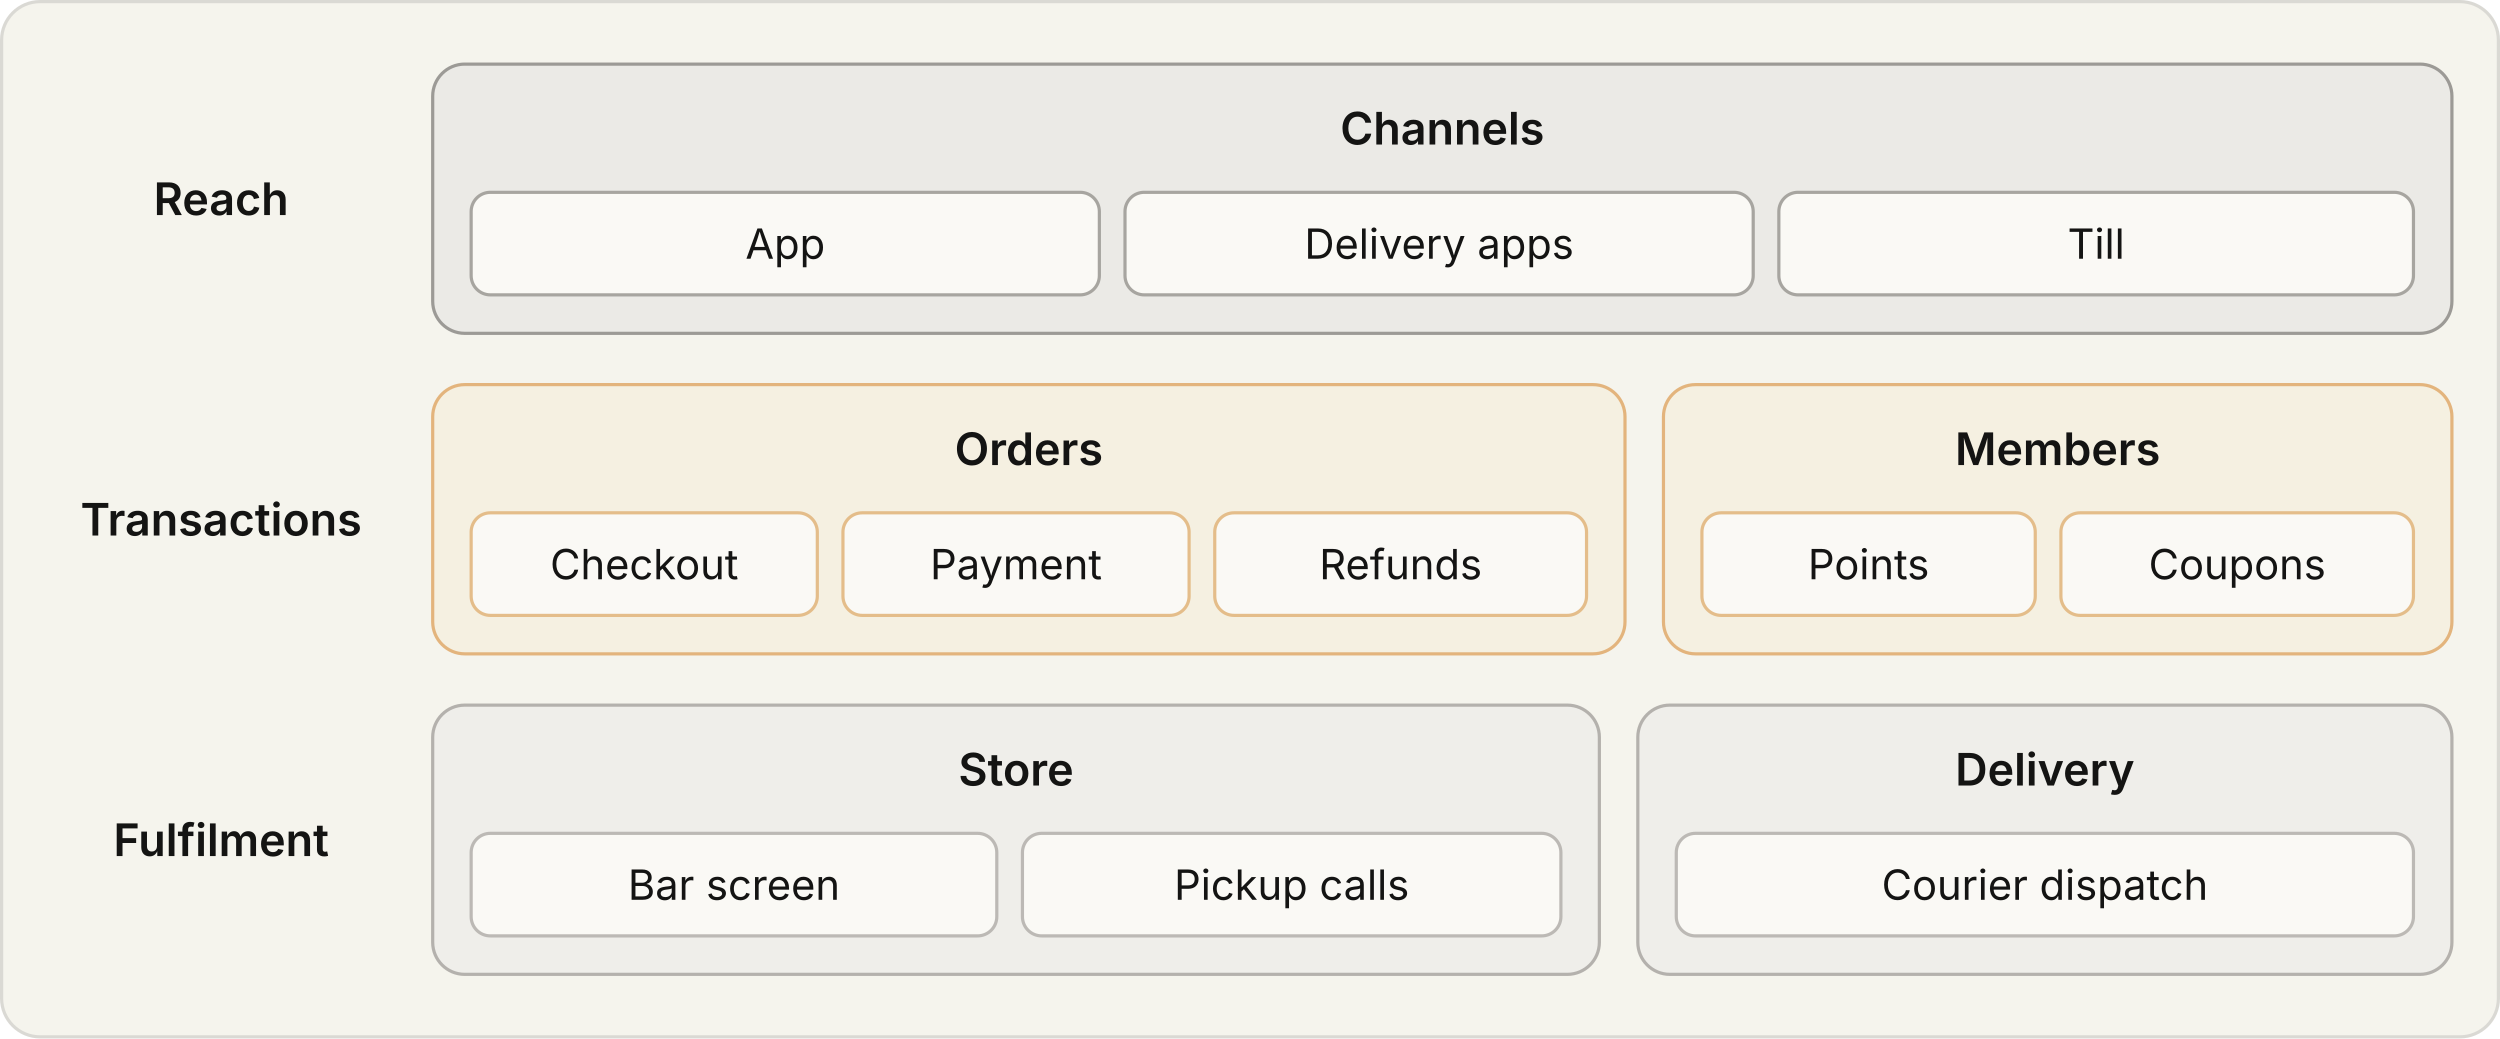
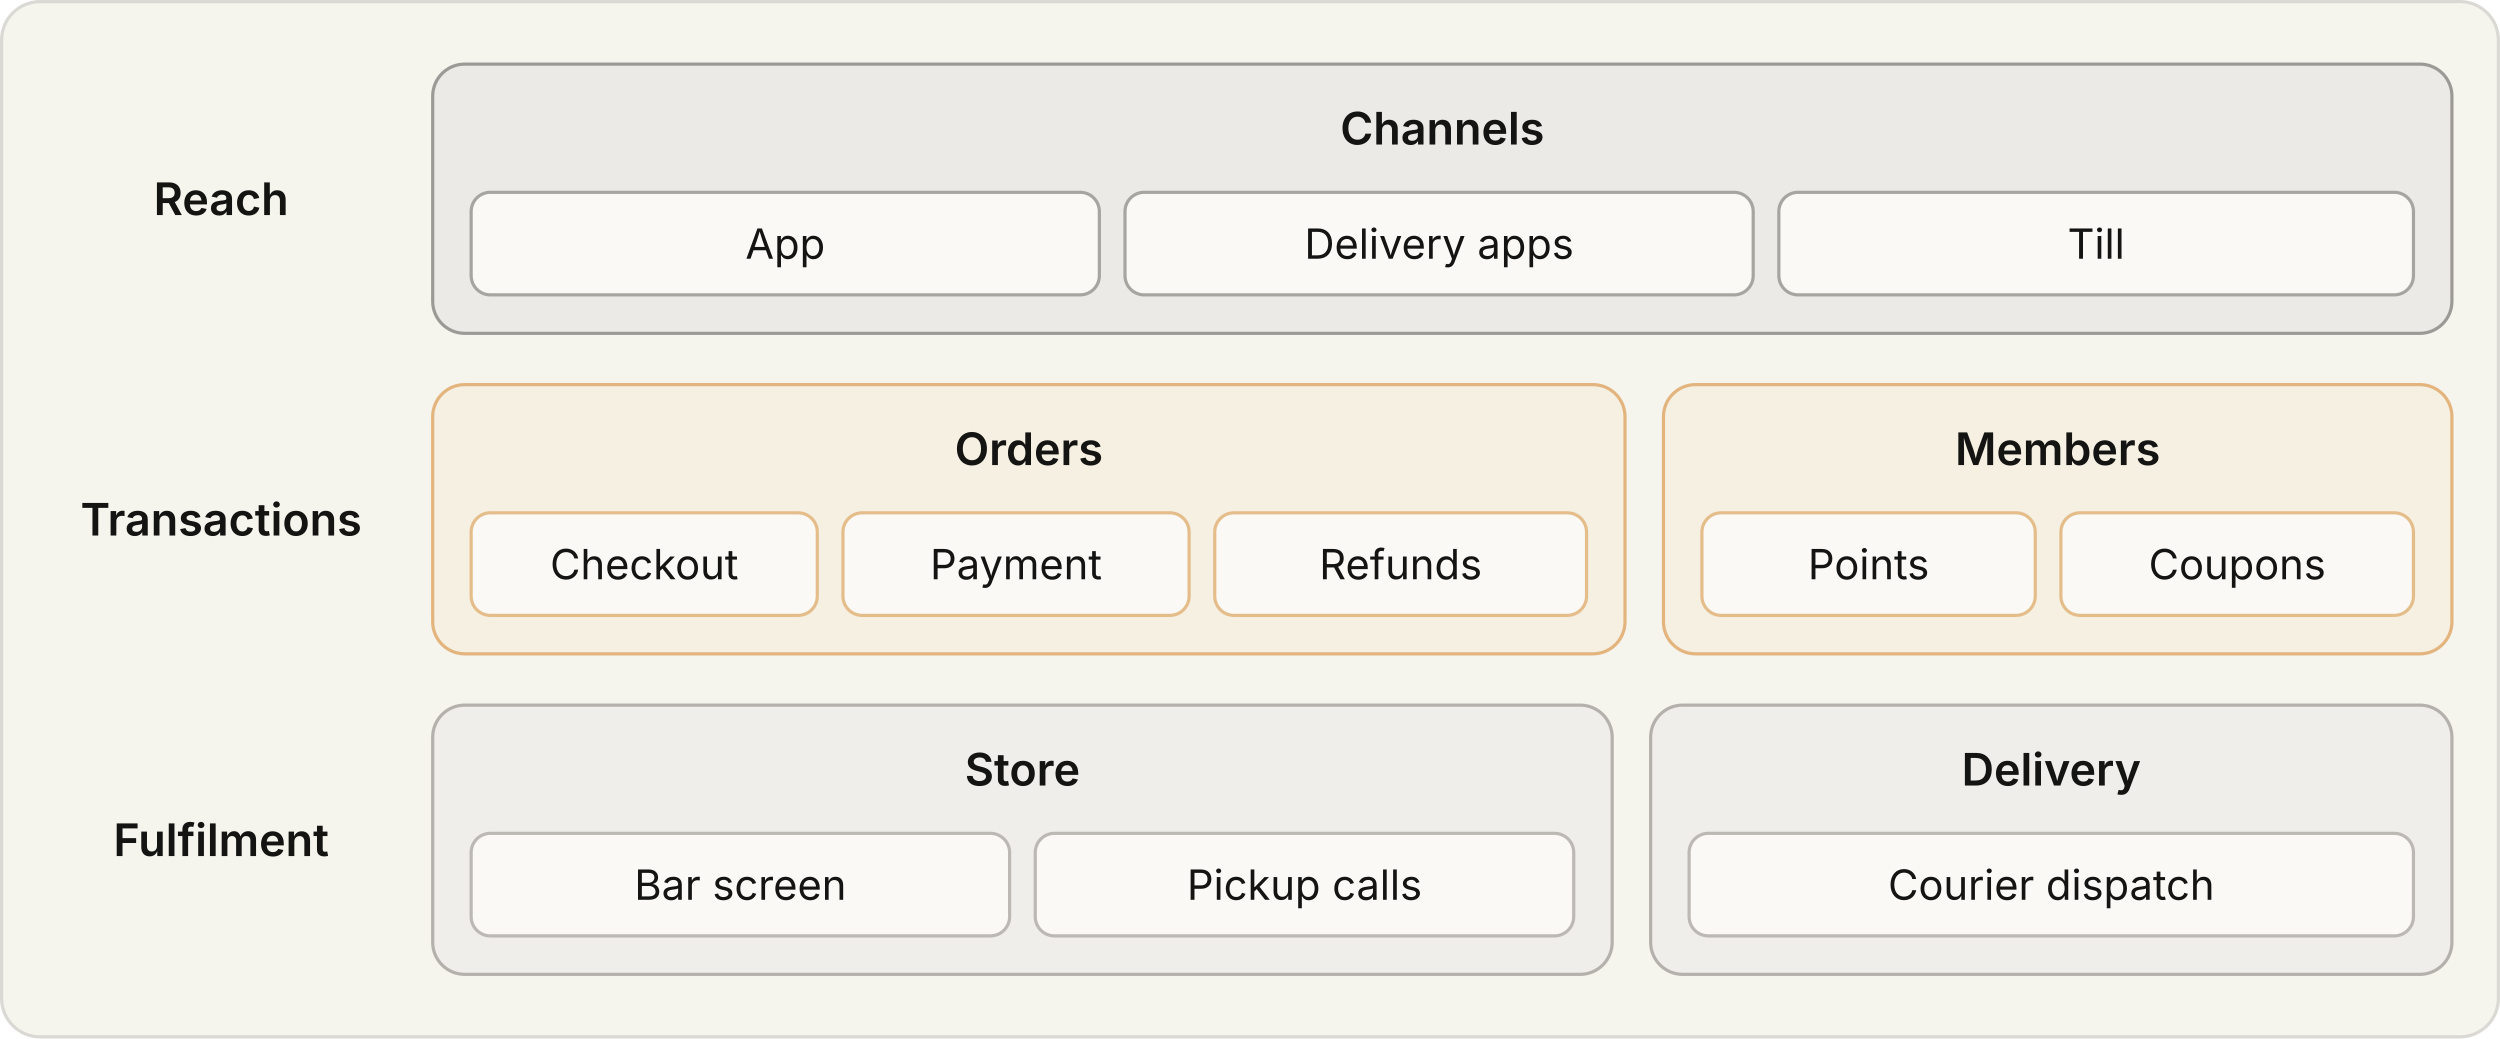
<svg xmlns="http://www.w3.org/2000/svg" width="780" height="324" viewBox="0 0 780 324" font-family="system-ui, -apple-system, BlinkMacSystemFont, &quot;Segoe UI&quot;, &quot;Noto Sans SC&quot;, &quot;Microsoft YaHei&quot;, sans-serif" role="img" lang="en">
  <rect x="0.5" y="0.5" width="779" height="323" rx="12" fill="#f5f4ed" stroke="#dad9d4" />
  <g transform="translate(11 16)">
    <svg width="758" height="292" viewBox="0 0 758 292" font-family="system-ui, -apple-system, BlinkMacSystemFont, &quot;Segoe UI&quot;, &quot;Noto Sans SC&quot;, &quot;Microsoft YaHei&quot;, sans-serif" role="img" aria-labelledby="g-diagram-layers-title">
      <rect x="124" y="4" width="630" height="84" rx="10" fill="#ebeae6" stroke="#9c9a96" stroke-width="1" data-kc-kind="layers" data-kc-group="group-0" data-kc-role="group" />
      <text x="439" y="24" dominant-baseline="central" text-anchor="middle" font-size="14" font-weight="600" fill="#141413">Channels</text>
      <rect x="124" y="104" width="372" height="84" rx="10" fill="#f5f0e1" stroke="#e3b47d" stroke-width="1" data-kc-kind="layers" data-kc-group="group-1" data-kc-role="group" />
      <text x="310" y="124" dominant-baseline="central" text-anchor="middle" font-size="14" font-weight="600" fill="#141413">Orders</text>
      <rect x="508" y="104" width="246" height="84" rx="10" fill="#f5f0e1" stroke="#e3b47d" stroke-width="1" data-kc-kind="layers" data-kc-group="group-2" data-kc-role="group" />
      <text x="631" y="124" dominant-baseline="central" text-anchor="middle" font-size="14" font-weight="600" fill="#141413">Members</text>
-       <rect x="124" y="204" width="364" height="84" rx="10" fill="#efeeea" stroke="#b4b1ad" stroke-width="1" data-kc-kind="layers" data-kc-group="group-3" data-kc-role="group" />
-       <text x="306" y="224" dominant-baseline="central" text-anchor="middle" font-size="14" font-weight="600" fill="#141413">Store</text>
-       <rect x="500" y="204" width="254" height="84" rx="10" fill="#efeeea" stroke="#b4b1ad" stroke-width="1" data-kc-kind="layers" data-kc-group="group-4" data-kc-role="group" />
-       <text x="627" y="224" dominant-baseline="central" text-anchor="middle" font-size="14" font-weight="600" fill="#141413">Delivery</text>
+       <rect x="124" y="204" width="368" height="84" rx="10" fill="#efeeea" stroke="#b4b1ad" stroke-width="1" data-kc-kind="layers" data-kc-group="group-3" data-kc-role="group" />
+       <text x="308" y="224" dominant-baseline="central" text-anchor="middle" font-size="14" font-weight="600" fill="#141413">Store</text>
+       <rect x="504" y="204" width="250" height="84" rx="10" fill="#efeeea" stroke="#b4b1ad" stroke-width="1" data-kc-kind="layers" data-kc-group="group-4" data-kc-role="group" />
+       <text x="629" y="224" dominant-baseline="central" text-anchor="middle" font-size="14" font-weight="600" fill="#141413">Delivery</text>
      <text x="58" y="46" dominant-baseline="central" text-anchor="middle" font-size="14" font-weight="600" fill="#141413">Reach</text>
      <text x="58" y="146" dominant-baseline="central" text-anchor="middle" font-size="14" font-weight="600" fill="#141413">Transactions</text>
      <text x="58" y="246" dominant-baseline="central" text-anchor="middle" font-size="14" font-weight="600" fill="#141413">Fulfilment</text>
      <rect x="136" y="44" width="196" height="32" rx="6" fill="#faf9f5" stroke="#a7a5a0" stroke-width="1" data-kc-kind="layers" data-kc-group="group-0" data-kc-line="3" data-kc-role="capability" />
      <text x="234" y="60" dominant-baseline="central" text-anchor="middle" font-size="13" font-weight="400" fill="#141413">App</text>
      <rect x="340" y="44" width="196" height="32" rx="6" fill="#faf9f5" stroke="#a7a5a0" stroke-width="1" data-kc-kind="layers" data-kc-group="group-0" data-kc-line="3" data-kc-role="capability" />
      <text x="438" y="60" dominant-baseline="central" text-anchor="middle" font-size="13" font-weight="400" fill="#141413">Delivery apps</text>
      <rect x="544" y="44" width="198" height="32" rx="6" fill="#faf9f5" stroke="#a7a5a0" stroke-width="1" data-kc-kind="layers" data-kc-group="group-0" data-kc-line="3" data-kc-role="capability" />
      <text x="643" y="60" dominant-baseline="central" text-anchor="middle" font-size="13" font-weight="400" fill="#141413">Till</text>
      <rect x="136" y="144" width="108" height="32" rx="6" fill="#faf9f5" stroke="#e4bd8a" stroke-width="1" data-kc-kind="layers" data-kc-group="group-1" data-kc-line="5" data-kc-role="capability" />
      <text x="190" y="160" dominant-baseline="central" text-anchor="middle" font-size="13" font-weight="400" fill="#141413">Checkout</text>
      <rect x="252" y="144" width="108" height="32" rx="6" fill="#faf9f5" stroke="#e4bd8a" stroke-width="1" data-kc-kind="layers" data-kc-group="group-1" data-kc-line="5" data-kc-role="capability" />
      <text x="306" y="160" dominant-baseline="central" text-anchor="middle" font-size="13" font-weight="400" fill="#141413">Payment</text>
      <rect x="368" y="144" width="116" height="32" rx="6" fill="#faf9f5" stroke="#e4bd8a" stroke-width="1" data-kc-kind="layers" data-kc-group="group-1" data-kc-line="5" data-kc-role="capability" />
      <text x="426" y="160" dominant-baseline="central" text-anchor="middle" font-size="13" font-weight="400" fill="#141413">Refunds</text>
      <rect x="520" y="144" width="104" height="32" rx="6" fill="#faf9f5" stroke="#e4bd8a" stroke-width="1" data-kc-kind="layers" data-kc-group="group-2" data-kc-line="6" data-kc-role="capability" />
      <text x="572" y="160" dominant-baseline="central" text-anchor="middle" font-size="13" font-weight="400" fill="#141413">Points</text>
      <rect x="632" y="144" width="110" height="32" rx="6" fill="#faf9f5" stroke="#e4bd8a" stroke-width="1" data-kc-kind="layers" data-kc-group="group-2" data-kc-line="6" data-kc-role="capability" />
      <text x="687" y="160" dominant-baseline="central" text-anchor="middle" font-size="13" font-weight="400" fill="#141413">Coupons</text>
-       <rect x="136" y="244" width="164" height="32" rx="6" fill="#faf9f5" stroke="#bcb9b5" stroke-width="1" data-kc-kind="layers" data-kc-group="group-3" data-kc-line="8" data-kc-role="capability" />
-       <text x="218" y="260" dominant-baseline="central" text-anchor="middle" font-size="13" font-weight="400" fill="#141413">Bar screen</text>
-       <rect x="308" y="244" width="168" height="32" rx="6" fill="#faf9f5" stroke="#bcb9b5" stroke-width="1" data-kc-kind="layers" data-kc-group="group-3" data-kc-line="8" data-kc-role="capability" />
-       <text x="392" y="260" dominant-baseline="central" text-anchor="middle" font-size="13" font-weight="400" fill="#141413">Pickup calls</text>
-       <rect x="512" y="244" width="230" height="32" rx="6" fill="#faf9f5" stroke="#bcb9b5" stroke-width="1" data-kc-kind="layers" data-kc-group="group-4" data-kc-line="9" data-kc-role="capability" />
-       <text x="627" y="260" dominant-baseline="central" text-anchor="middle" font-size="13" font-weight="400" fill="#141413">Courier dispatch</text>
+       <rect x="136" y="244" width="168" height="32" rx="6" fill="#faf9f5" stroke="#bcb9b5" stroke-width="1" data-kc-kind="layers" data-kc-group="group-3" data-kc-line="8" data-kc-role="capability" />
+       <text x="220" y="260" dominant-baseline="central" text-anchor="middle" font-size="13" font-weight="400" fill="#141413">Bar screen</text>
+       <rect x="312" y="244" width="168" height="32" rx="6" fill="#faf9f5" stroke="#bcb9b5" stroke-width="1" data-kc-kind="layers" data-kc-group="group-3" data-kc-line="8" data-kc-role="capability" />
+       <text x="396" y="260" dominant-baseline="central" text-anchor="middle" font-size="13" font-weight="400" fill="#141413">Pickup calls</text>
+       <rect x="516" y="244" width="226" height="32" rx="6" fill="#faf9f5" stroke="#bcb9b5" stroke-width="1" data-kc-kind="layers" data-kc-group="group-4" data-kc-line="9" data-kc-role="capability" />
+       <text x="629" y="260" dominant-baseline="central" text-anchor="middle" font-size="13" font-weight="400" fill="#141413">Courier dispatch</text>
    </svg>
  </g>
</svg>
